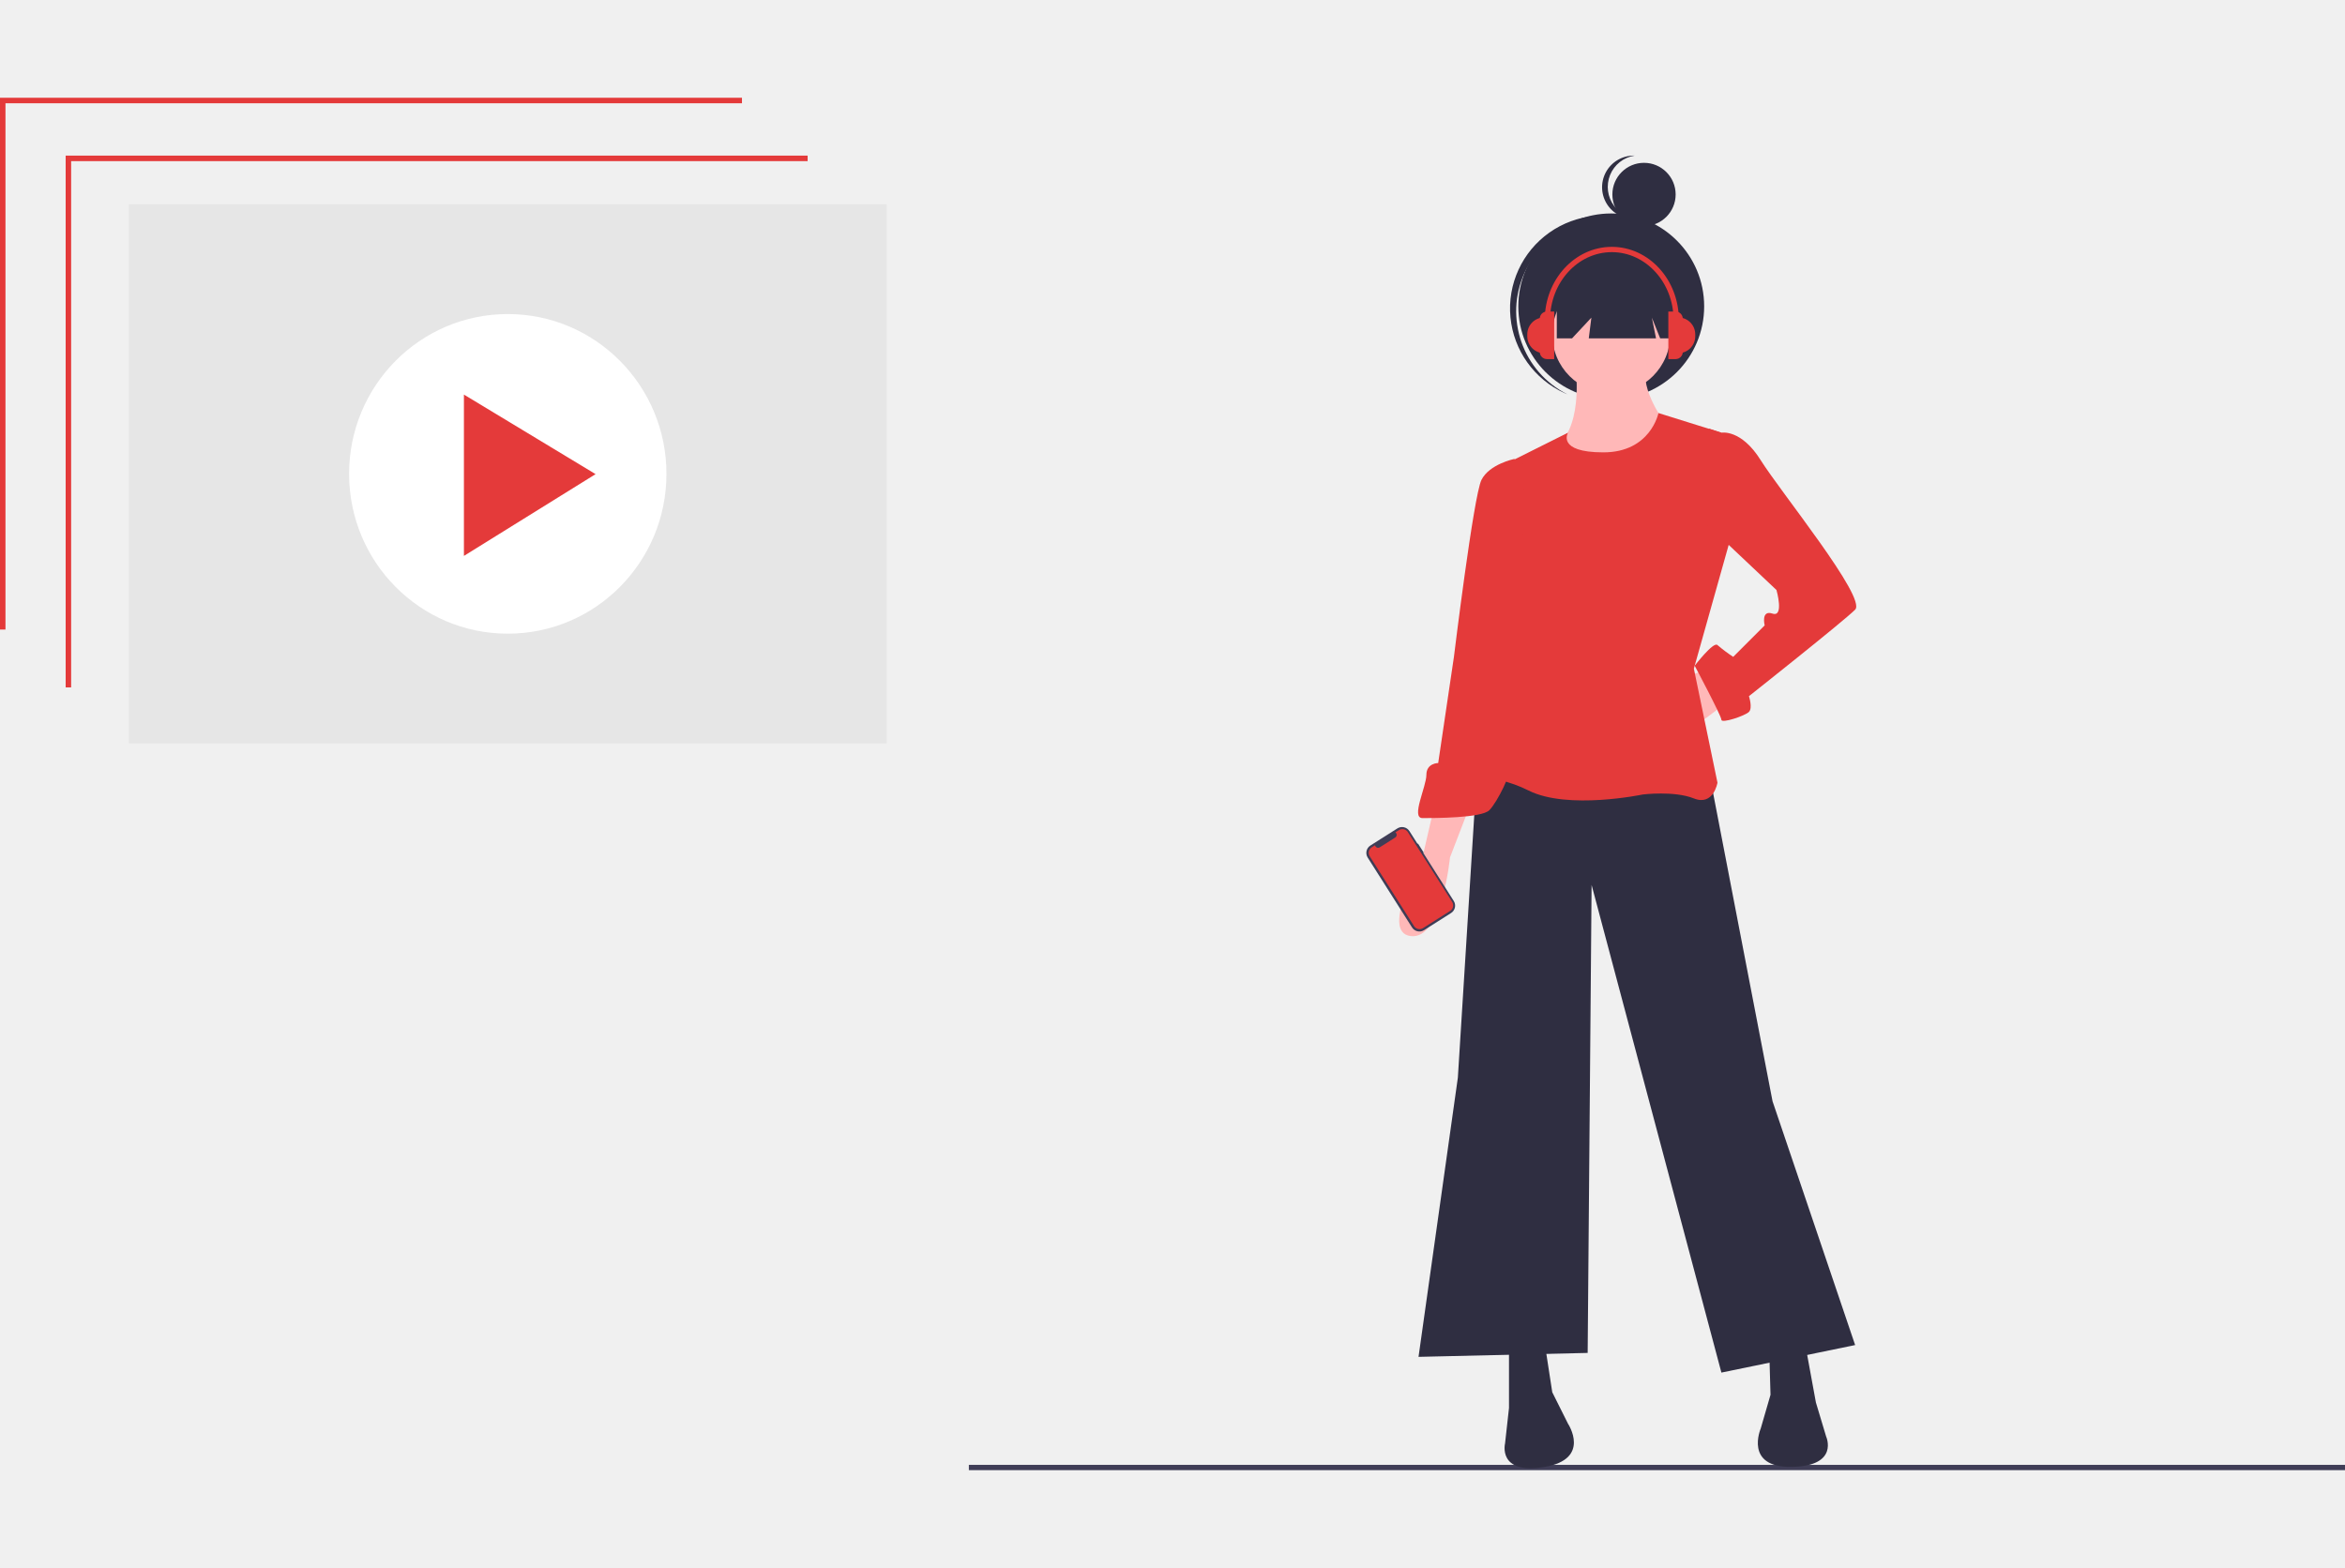
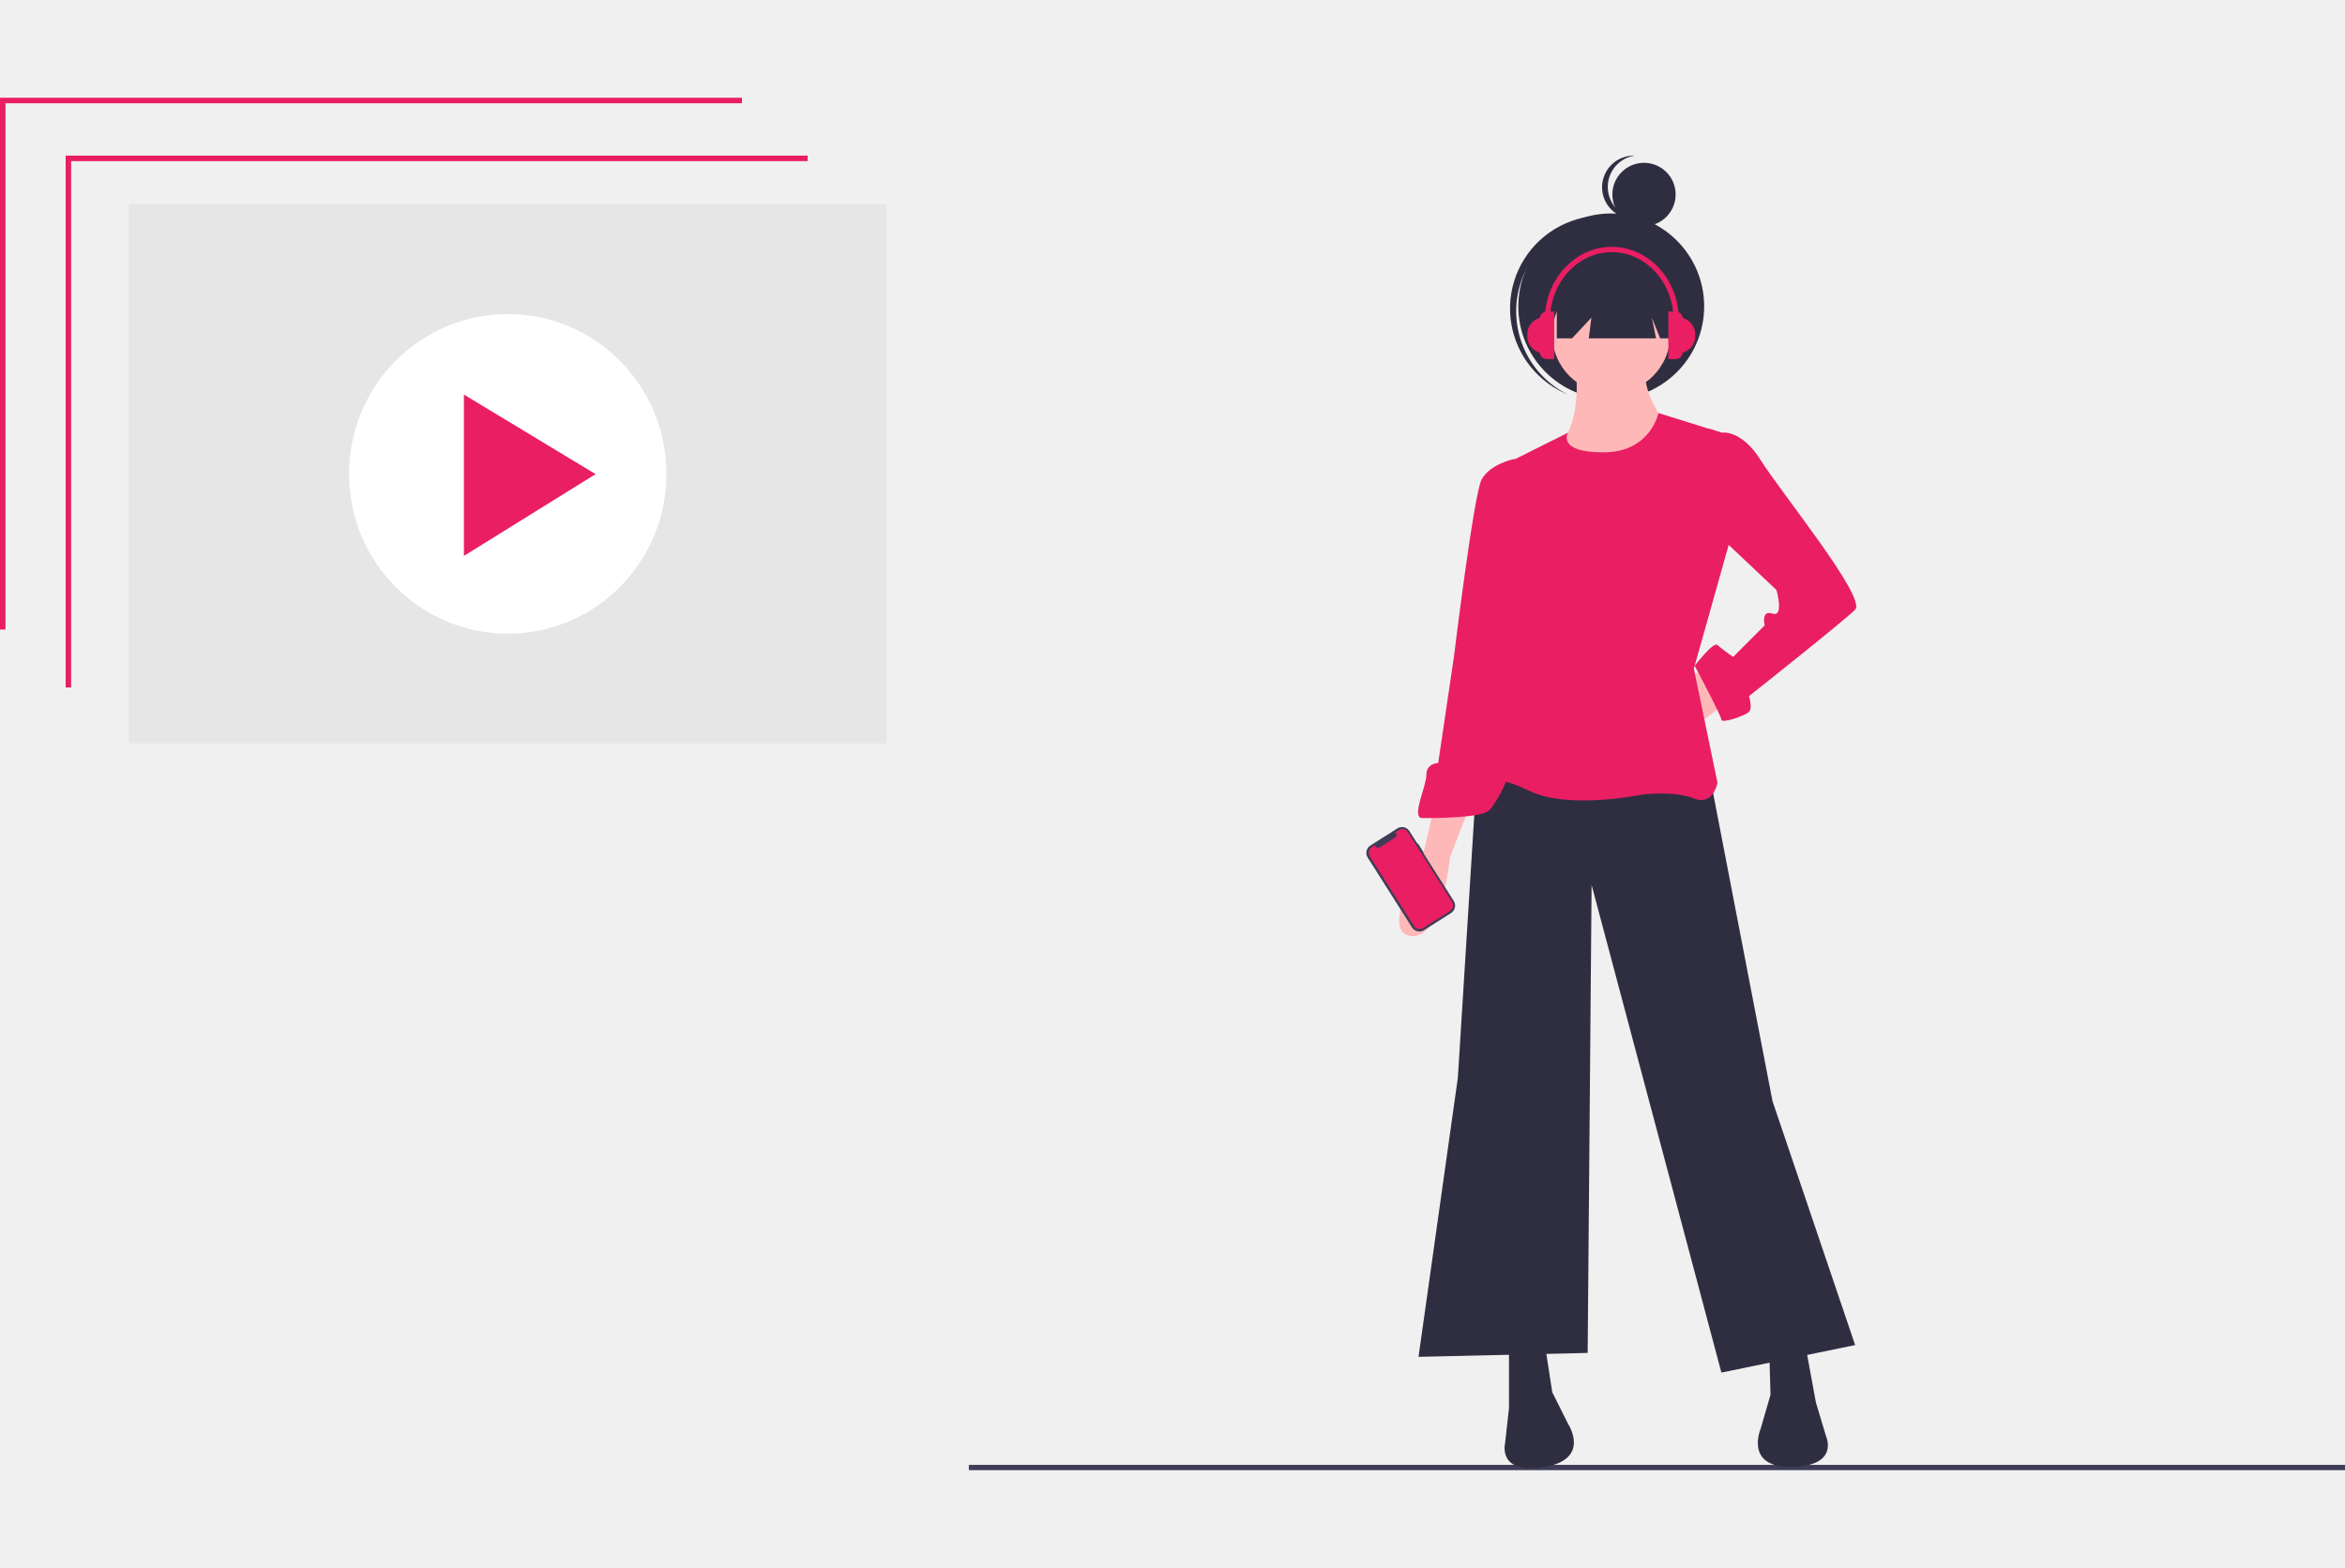
<svg xmlns="http://www.w3.org/2000/svg" id="aae8aaa9-703e-421f-906f-658ac5fe5d58" data-name="Layer 1" width="300.102" height="200.697" viewBox="0 0 886.102 518.697">
  <rect x="366.102" y="516.697" width="520" height="2" fill="#3f3d56" />
  <circle cx="621.221" cy="36.546" r="11.954" fill="#2f2e41" />
  <path d="M766.886,231.545a11.955,11.955,0,0,1,7.725-19.02,11.951,11.951,0,1,0,1.486,23.758A11.924,11.924,0,0,1,766.886,231.545Z" transform="translate(-156.949 -190.6516)" fill="#2f2e41" />
  <circle cx="608.837" cy="78.843" r="35.114" fill="#2f2e41" />
  <path d="M733.068,256.704a35.107,35.107,0,0,1,45.468-17.729c-.354-.177-.706-.357-1.069-.524a35.114,35.114,0,1,0-29.302,63.822c.363.167.729.316,1.094.469A35.108,35.108,0,0,1,733.068,256.704Z" transform="translate(-156.949 -190.6516)" fill="#2f2e41" />
  <polygon points="652.693 228.404 640.802 237.322 634.857 219.486 648.234 215.027 652.693 228.404" fill="#ffb8b8" />
  <polygon points="646.004 255.901 669.785 379.265 700.998 471.416 650.463 481.82 601.415 297.517 599.928 474.389 536.017 475.875 550.88 370.347 558.312 251.442 646.004 255.901" fill="#2f2e41" />
  <path d="M727.151,662.068v23.781l-1.486,13.377s-2.973,11.891,14.863,8.918S749.446,691.794,749.446,691.794l-5.945-11.891L740.528,660.581Z" transform="translate(-156.949 -190.6516)" fill="#2f2e41" />
  <path d="M838.834,660.377l4.287,23.391,3.874,12.89s5.068,11.16-13.012,11.451-11.719-14.474-11.719-14.474l3.704-12.768-.56-19.541Z" transform="translate(-156.949 -190.6516)" fill="#2f2e41" />
  <circle cx="608.846" cy="89.433" r="22.295" fill="#ffb8b8" />
  <path d="M752.419,293.462s2.973,23.781-8.918,29.726,22.295,14.863,22.295,14.863l20.808-23.781s-10.404-13.377-7.432-22.295Z" transform="translate(-156.949 -190.6516)" fill="#ffb8b8" />
-   <path d="M783.631,309.811s-2.973,14.863-20.808,14.863-13.377-7.432-13.377-7.432l-23.781,11.891,2.973,68.37-20.808,50.535s11.891-2.973,26.754,4.459,43.103,1.486,43.103,1.486,11.891-1.486,19.322,1.486,8.918-5.945,8.918-5.945L797.008,406.422l13.377-47.562-2.973-41.617Z" transform="translate(-156.949 -190.6516)" fill="#E43A3A" />
+   <path d="M783.631,309.811s-2.973,14.863-20.808,14.863-13.377-7.432-13.377-7.432l-23.781,11.891,2.973,68.37-20.808,50.535s11.891-2.973,26.754,4.459,43.103,1.486,43.103,1.486,11.891-1.486,19.322,1.486,8.918-5.945,8.918-5.945L797.008,406.422l13.377-47.562-2.973-41.617Z" transform="translate(-156.949 -190.6516)" fill="#E91E63" />
  <path d="M698.911,458.443l-4.459,19.322s-16.349,28.24-4.459,29.726,14.863-29.726,14.863-29.726l7.432-19.322Z" transform="translate(-156.949 -190.6516)" fill="#ffb8b8" />
-   <path d="M795.522,321.702l7.312-5.985,4.578,1.526s7.432-1.486,14.863,10.404,40.13,52.021,35.672,56.48-40.13,32.699-40.13,32.699,1.486,4.459,0,5.945-10.404,4.459-10.404,2.973-10.094-20.426-10.094-20.426,7.121-9.3,8.607-7.814a59.258,59.258,0,0,0,5.945,4.459l11.891-11.891s-1.486-5.945,2.973-4.459,1.486-8.918,1.486-8.918L801.467,351.428Z" transform="translate(-156.949 -190.6516)" fill="#E43A3A" />
-   <path d="M733.096,329.133l-4.001-1.96s-9.376,1.96-12.348,7.906-10.404,66.884-10.404,66.884l-5.945,40.13s-4.459,0-4.459,4.459-5.945,16.349-1.486,16.349,22.295,0,25.267-2.973,8.918-14.863,7.432-16.349-4.459-1.486-4.459-1.486l8.918-41.617Z" transform="translate(-156.949 -190.6516)" fill="#E43A3A" />
+   <path d="M795.522,321.702l7.312-5.985,4.578,1.526s7.432-1.486,14.863,10.404,40.13,52.021,35.672,56.48-40.13,32.699-40.13,32.699,1.486,4.459,0,5.945-10.404,4.459-10.404,2.973-10.094-20.426-10.094-20.426,7.121-9.3,8.607-7.814a59.258,59.258,0,0,0,5.945,4.459l11.891-11.891s-1.486-5.945,2.973-4.459,1.486-8.918,1.486-8.918L801.467,351.428Z" transform="translate(-156.949 -190.6516)" fill="#E91E63" />
+   <path d="M733.096,329.133l-4.001-1.96s-9.376,1.96-12.348,7.906-10.404,66.884-10.404,66.884l-5.945,40.13s-4.459,0-4.459,4.459-5.945,16.349-1.486,16.349,22.295,0,25.267-2.973,8.918-14.863,7.432-16.349-4.459-1.486-4.459-1.486l8.918-41.617Z" transform="translate(-156.949 -190.6516)" fill="#E91E63" />
  <polygon points="588.266 66.122 588.266 90.945 594.015 90.945 601.331 83.106 600.351 90.945 625.762 90.945 624.195 83.106 627.33 90.945 631.38 90.945 631.38 66.122 588.266 66.122" fill="#2f2e41" />
-   <path d="M631.157,83.024h3.017a6.409,6.409,0,0,1,6.409,6.409v.7a6.409,6.409,0,0,1-6.409,6.409h-3.017a0,0,0,0,1,0,0V83.024A0,0,0,0,1,631.157,83.024Z" fill="#E43A3A" />
-   <path d="M630.413,80.791h2.729a2.729,2.729,0,0,1,2.729,2.729V96.046a2.729,2.729,0,0,1-2.729,2.729H630.413a0,0,0,0,1,0,0V80.791A0,0,0,0,1,630.413,80.791Z" fill="#E43A3A" />
-   <path d="M734.059,273.675h3.017a6.409,6.409,0,0,1,6.409,6.409v.7a6.409,6.409,0,0,1-6.409,6.409h-3.017a0,0,0,0,1,0,0V273.675A0,0,0,0,1,734.059,273.675Z" transform="translate(1320.595 370.2175) rotate(-180)" fill="#E43A3A" />
-   <path d="M738.772,271.443h2.729a2.729,2.729,0,0,1,2.729,2.729v12.526a2.729,2.729,0,0,1-2.729,2.729H738.772a0,0,0,0,1,0,0V271.443A0,0,0,0,1,738.772,271.443Z" transform="translate(1326.052 370.2175) rotate(-180)" fill="#E43A3A" />
-   <path d="M791.331,274.616h-2c0-14.125-10.466-25.616-23.33-25.616-12.865,0-23.331,11.491-23.331,25.616h-2C740.67,259.389,752.033,247,766.001,247,779.968,247,791.331,259.389,791.331,274.616Z" transform="translate(-156.949 -190.6516)" fill="#E43A3A" />
+   <path d="M631.157,83.024h3.017a6.409,6.409,0,0,1,6.409,6.409v.7a6.409,6.409,0,0,1-6.409,6.409h-3.017a0,0,0,0,1,0,0V83.024A0,0,0,0,1,631.157,83.024Z" fill="#E91E63" />
+   <path d="M630.413,80.791h2.729a2.729,2.729,0,0,1,2.729,2.729V96.046a2.729,2.729,0,0,1-2.729,2.729H630.413a0,0,0,0,1,0,0V80.791A0,0,0,0,1,630.413,80.791Z" fill="#E91E63" />
+   <path d="M734.059,273.675h3.017a6.409,6.409,0,0,1,6.409,6.409v.7a6.409,6.409,0,0,1-6.409,6.409h-3.017a0,0,0,0,1,0,0V273.675A0,0,0,0,1,734.059,273.675Z" transform="translate(1320.595 370.2175) rotate(-180)" fill="#E91E63" />
+   <path d="M738.772,271.443h2.729a2.729,2.729,0,0,1,2.729,2.729v12.526a2.729,2.729,0,0,1-2.729,2.729H738.772a0,0,0,0,1,0,0V271.443A0,0,0,0,1,738.772,271.443Z" transform="translate(1326.052 370.2175) rotate(-180)" fill="#E91E63" />
+   <path d="M791.331,274.616h-2c0-14.125-10.466-25.616-23.33-25.616-12.865,0-23.331,11.491-23.331,25.616h-2C740.67,259.389,752.033,247,766.001,247,779.968,247,791.331,259.389,791.331,274.616Z" transform="translate(-156.949 -190.6516)" fill="#E91E63" />
  <path d="M692.757,472.519l-.176.111-3.054-4.814a3.3,3.3,0,0,0-4.554-1.019l-10.199,6.471a3.3,3.3,0,0,0-1.019,4.554l16.756,26.411a3.3,3.3,0,0,0,4.554,1.019l10.199-6.471a3.3,3.3,0,0,0,1.019-4.554l-11.528-18.17.176-.112Z" transform="translate(-156.949 -190.6516)" fill="#3f3d56" />
-   <path d="M688.946,468.212l16.732,26.372a2.464,2.464,0,0,1-.761,3.401l-10.248,6.502a2.464,2.464,0,0,1-3.401-.761l-16.732-26.372a2.464,2.464,0,0,1,.761-3.401l1.243-.789a1.171,1.171,0,0,0,1.779.781l5.843-3.707a1.171,1.171,0,0,0,.051-1.943l1.331-.845A2.464,2.464,0,0,1,688.946,468.212Z" transform="translate(-156.949 -190.6516)" fill="#E43A3A" />
+   <path d="M688.946,468.212l16.732,26.372a2.464,2.464,0,0,1-.761,3.401l-10.248,6.502a2.464,2.464,0,0,1-3.401-.761l-16.732-26.372a2.464,2.464,0,0,1,.761-3.401l1.243-.789a1.171,1.171,0,0,0,1.779.781l5.843-3.707a1.171,1.171,0,0,0,.051-1.943l1.331-.845A2.464,2.464,0,0,1,688.946,468.212Z" transform="translate(-156.949 -190.6516)" fill="#E91E63" />
  <rect x="48.693" y="40.268" width="286.358" height="203.762" fill="#e6e6e6" />
-   <polygon points="26.878 222.855 24.811 222.855 24.811 21.869 305.177 21.869 305.177 23.952 26.878 23.952 26.878 222.855" fill="#E43A3A" />
-   <polygon points="2.068 200.986 0 200.986 0 0 280.366 0 280.366 2.083 2.068 2.083 2.068 200.986" fill="#E43A3A" />
+   <polygon points="26.878 222.855 24.811 222.855 24.811 21.869 305.177 21.869 305.177 23.952 26.878 23.952 26.878 222.855" fill="#E91E63" />
+   <polygon points="2.068 200.986 0 200.986 0 0 280.366 0 280.366 2.083 2.068 2.083 2.068 200.986" fill="#E91E63" />
  <ellipse cx="191.872" cy="142.148" rx="59.959" ry="60.4" fill="#fff" />
-   <polygon points="175.301 112.182 175.301 173.156 225.051 142.252 175.301 112.182" fill="#E43A3A" />
+   <polygon points="175.301 112.182 175.301 173.156 225.051 142.252 175.301 112.182" fill="#E91E63" />
</svg>
